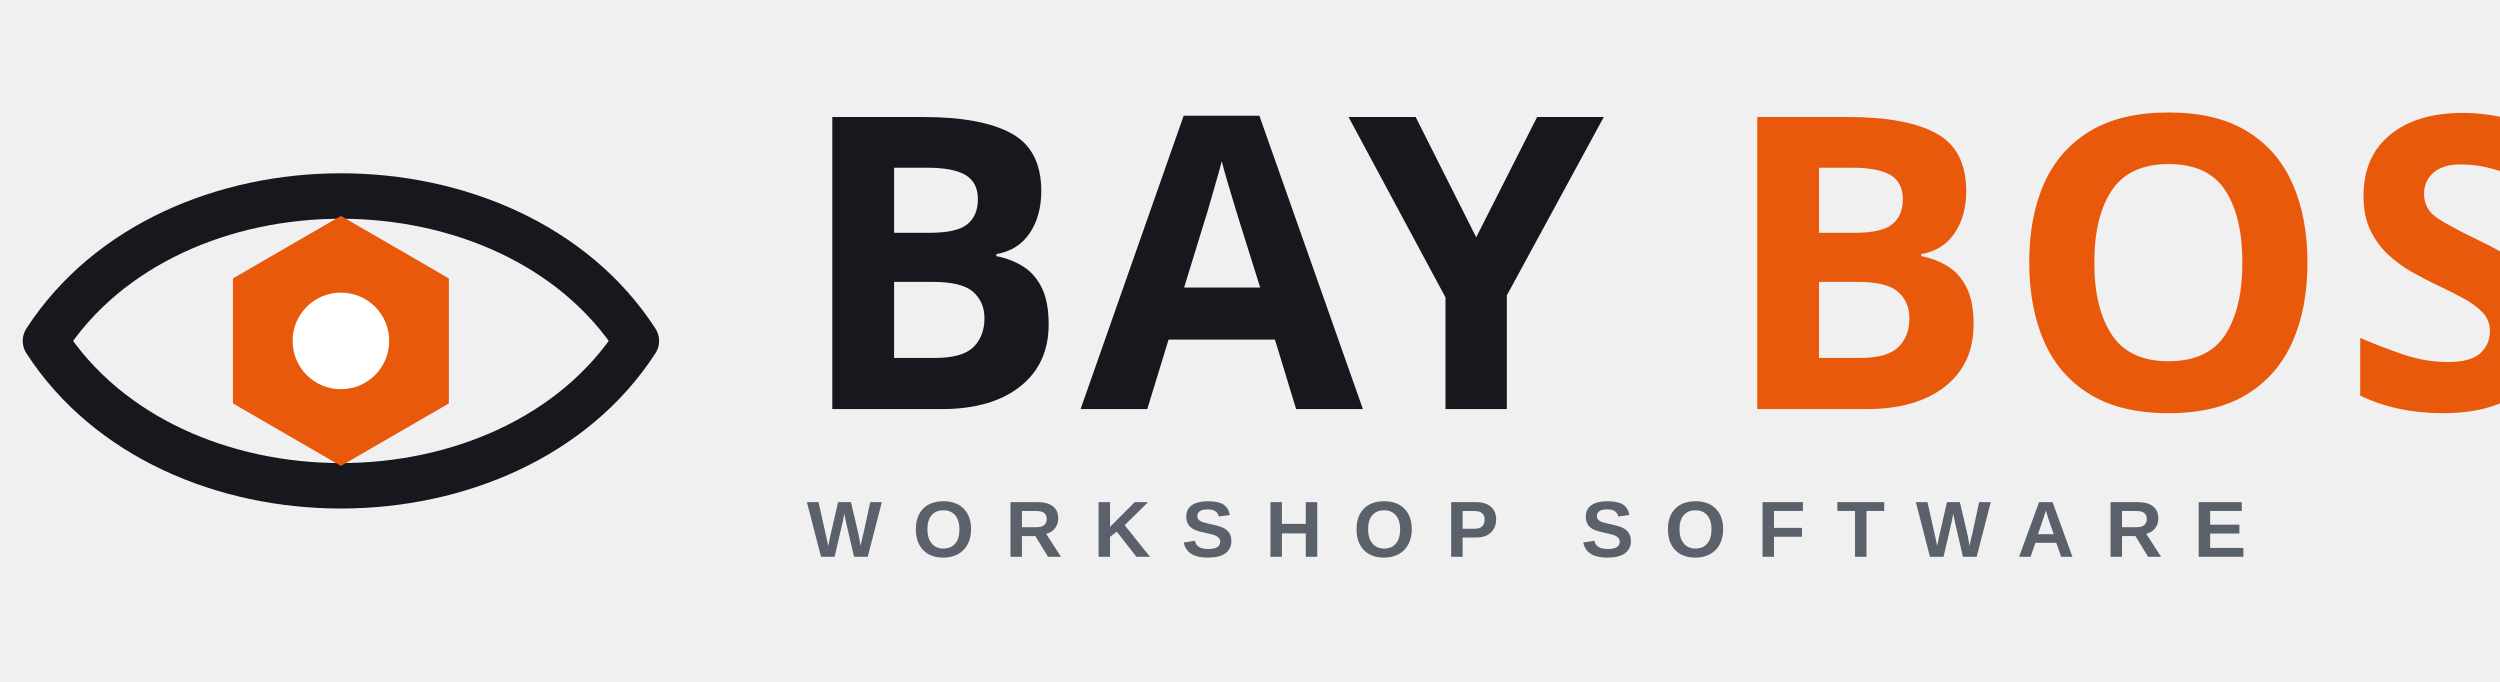
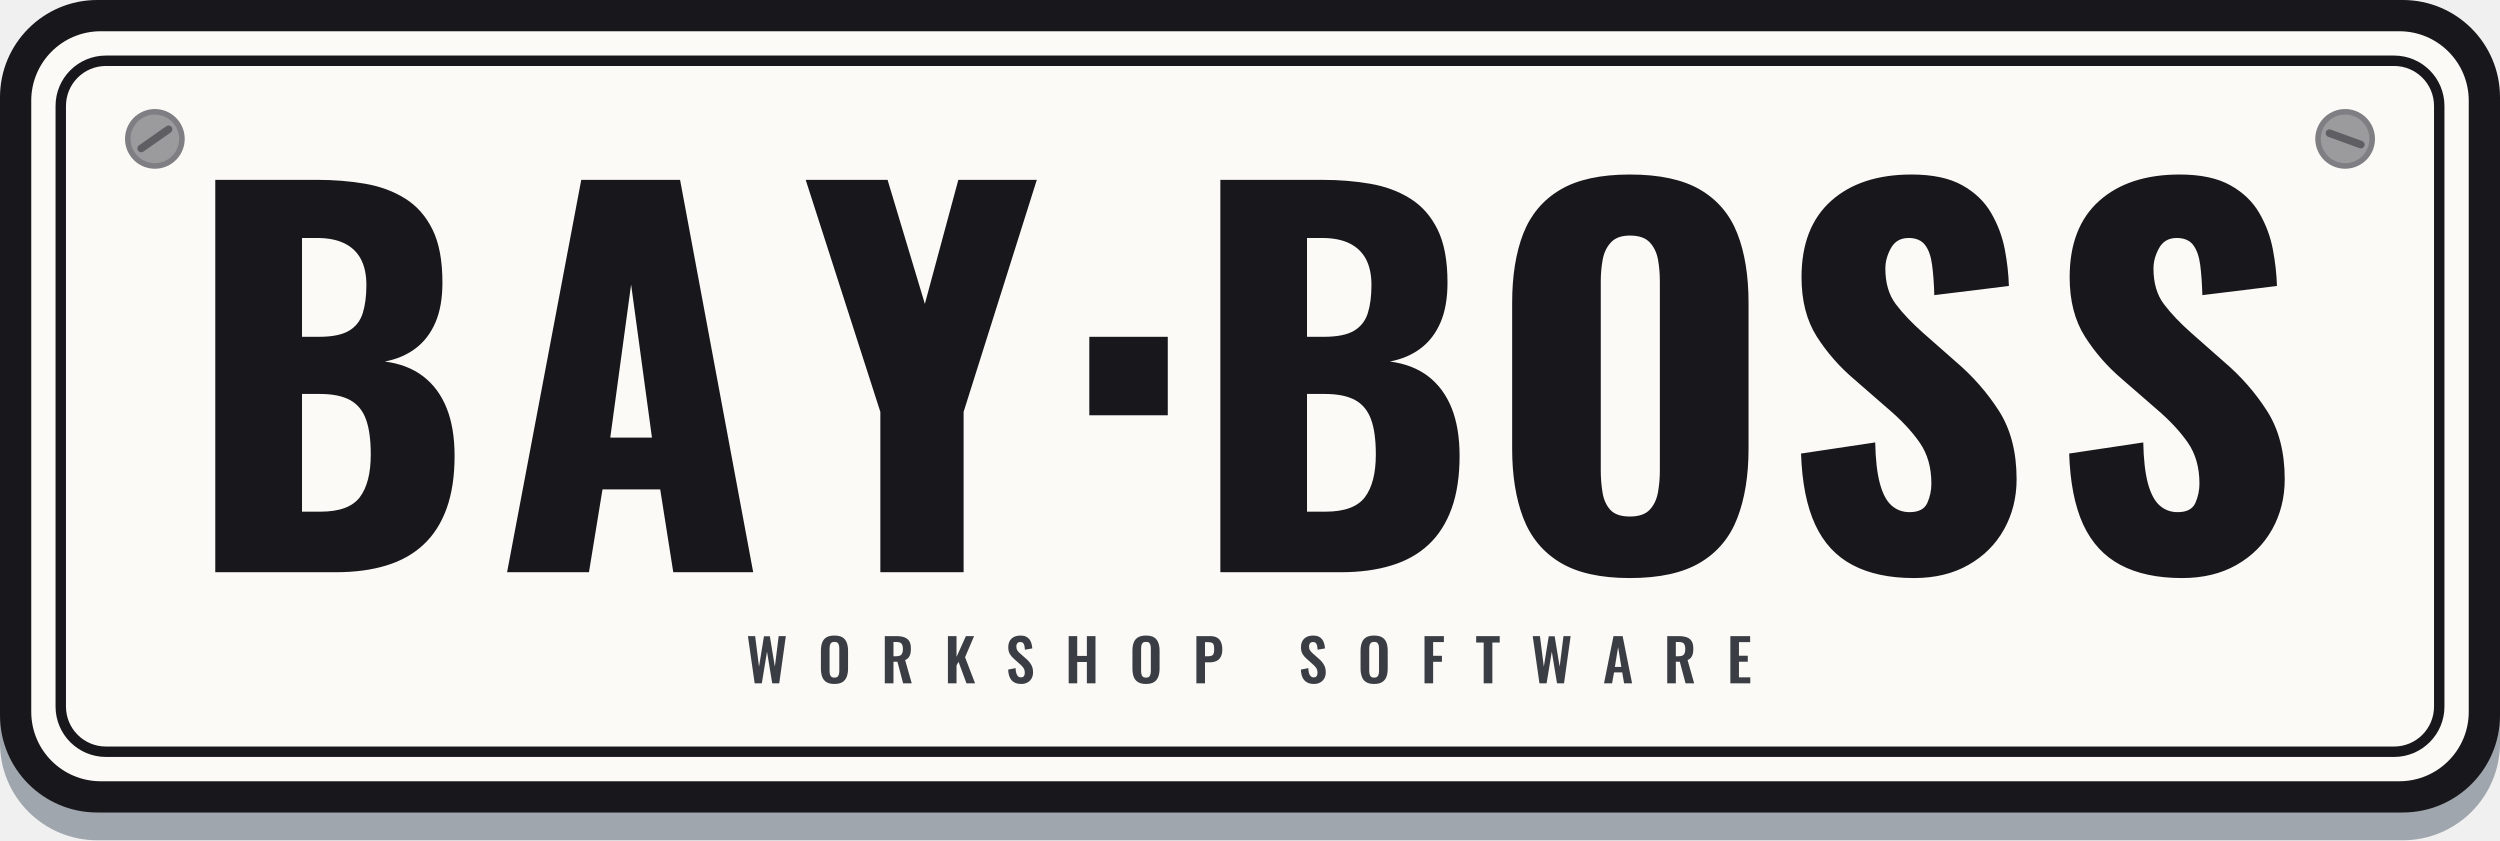
- <svg xmlns="http://www.w3.org/2000/svg" viewBox="0 0 440 120" role="img" aria-label="Bay Boss, workshop software">
-   <path d="M8 60 C30 26 90 26 112 60 C90 94 30 94 8 60 Z" fill="none" stroke="#16181D" stroke-width="8" stroke-linejoin="round" />
-   <polygon points="60,38 79,49 79,71 60,82 41,71 41,49" fill="#E8590C" />
-   <circle cx="60" cy="60" r="8.5" fill="#FFFFFF" />
-   <text x="140" y="72" font-size="72" font-family="Barlow Condensed, Arial Narrow, sans-serif" font-weight="800" letter-spacing="1.8" fill="#16181D">BAY <tspan fill="#E8590C">BOSS</tspan>
-   </text>
-   <text x="142" y="98" font-size="14" font-family="Barlow, Arial, sans-serif" font-weight="600" letter-spacing="5.4" fill="#5A616B">WORKSHOP SOFTWARE</text>
+ <svg xmlns="http://www.w3.org/2000/svg" viewBox="0 0 360 121" role="img" aria-label="Bay Boss, workshop software">
+   <rect y="4" width="360" height="117" rx="14" fill="#A0A6AD" />
+   <rect width="360" height="117" rx="14" fill="#18171C" />
+   <rect x="4.5" y="4.5" width="351" height="108" rx="10" fill="#FBFAF6" />
+   <rect x="8.75" y="8.75" width="342.5" height="99.5" rx="6.5" fill="none" stroke="#18171C" stroke-width="1.5" />
+   <g transform="translate(22.3 20) rotate(-35)">
+     <circle r="3.9" fill="#9B9B9D" stroke="#7F7F83" stroke-width=".8" />
+     <path d="M-2.4 0H2.4" stroke="#5F5F63" stroke-width="1.1" stroke-linecap="round" />
+   </g>
+   <g transform="translate(337.7 20) rotate(20)">
+     <circle r="3.9" fill="#9B9B9D" stroke="#7F7F83" stroke-width=".8" />
+     <path d="M-2.4 0H2.4" stroke="#5F5F63" stroke-width="1.1" stroke-linecap="round" />
+   </g>
+   <path fill="#18171C" d="M48.37 82.40L31 82.40L31 25.90L45.72 25.90Q49.35 25.90 52.59 26.46Q55.83 27.02 58.34 28.59Q60.85 30.15 62.28 33.05Q63.71 35.94 63.71 40.69L63.71 40.69Q63.71 44.11 62.70 46.44Q61.69 48.78 59.84 50.17Q57.99 51.57 55.41 52.06L55.41 52.06Q58.69 52.48 60.92 54.18Q63.16 55.89 64.31 58.75Q65.46 61.61 65.46 65.66L65.46 65.66Q65.46 70.05 64.31 73.23Q63.16 76.40 60.99 78.42Q58.83 80.45 55.66 81.42Q52.48 82.40 48.37 82.40L48.37 82.40ZM43.49 56.73L43.49 73.68L46.14 73.68Q50.25 73.68 51.82 71.59Q53.39 69.50 53.39 65.45L53.39 65.45Q53.39 62.24 52.69 60.36Q52.00 58.47 50.39 57.60Q48.79 56.73 46.07 56.73L46.07 56.73L43.49 56.73ZM43.49 34.27L43.49 48.50L45.93 48.50Q48.79 48.50 50.25 47.63Q51.72 46.76 52.24 45.08Q52.76 43.41 52.76 41.04L52.76 41.04Q52.76 38.80 51.96 37.30Q51.16 35.80 49.59 35.04Q48.02 34.27 45.65 34.27L45.65 34.27L43.49 34.27ZM84.81 82.40L73.02 82.40L83.70 25.90L97.93 25.90L108.46 82.40L96.95 82.40L95.07 70.47L86.76 70.47L84.81 82.40ZM90.88 40.97L87.88 63.01L93.88 63.01L90.88 40.97ZM138.76 82.40L126.77 82.40L126.77 59.31L116.02 25.90L127.81 25.90L133.18 43.76L138.00 25.90L149.30 25.90L138.76 59.31L138.76 82.40ZM193.09 82.40L175.73 82.40L175.73 25.90L190.44 25.90Q194.07 25.90 197.31 26.46Q200.56 27.02 203.07 28.59Q205.58 30.15 207.01 33.05Q208.44 35.94 208.44 40.69L208.44 40.69Q208.44 44.11 207.43 46.44Q206.42 48.78 204.57 50.17Q202.72 51.57 200.14 52.06L200.14 52.06Q203.42 52.48 205.65 54.18Q207.88 55.89 209.03 58.75Q210.18 61.61 210.18 65.66L210.18 65.66Q210.18 70.05 209.03 73.23Q207.88 76.40 205.72 78.42Q203.56 80.45 200.38 81.42Q197.21 82.40 193.09 82.40L193.09 82.40ZM188.21 56.73L188.21 73.68L190.86 73.68Q194.98 73.68 196.55 71.59Q198.12 69.50 198.12 65.45L198.12 65.45Q198.12 62.24 197.42 60.36Q196.72 58.47 195.12 57.60Q193.51 56.73 190.79 56.73L190.79 56.73L188.21 56.73ZM188.21 34.27L188.21 48.50L190.65 48.50Q193.51 48.50 194.98 47.63Q196.44 46.76 196.97 45.08Q197.49 43.41 197.49 41.04L197.49 41.04Q197.49 38.80 196.69 37.30Q195.88 35.80 194.32 35.04Q192.75 34.27 190.37 34.27L190.37 34.27L188.21 34.27ZM234.70 83.24L234.70 83.24Q228.35 83.24 224.66 81.00Q220.96 78.77 219.35 74.59Q217.75 70.40 217.75 64.61L217.75 64.61L217.75 43.62Q217.75 37.76 219.35 33.64Q220.96 29.53 224.66 27.33Q228.35 25.13 234.70 25.13L234.70 25.13Q241.12 25.13 244.85 27.33Q248.58 29.53 250.18 33.64Q251.79 37.76 251.79 43.62L251.79 43.62L251.79 64.61Q251.79 70.40 250.18 74.59Q248.58 78.77 244.85 81.00Q241.12 83.24 234.70 83.24ZM234.70 74.38L234.70 74.38Q236.65 74.38 237.56 73.40Q238.47 72.43 238.75 70.89Q239.02 69.36 239.02 67.75L239.02 67.75L239.02 40.55Q239.02 38.87 238.75 37.37Q238.47 35.87 237.56 34.90Q236.65 33.92 234.70 33.92L234.70 33.92Q232.89 33.92 231.98 34.90Q231.07 35.87 230.79 37.37Q230.51 38.87 230.51 40.55L230.51 40.55L230.51 67.75Q230.51 69.36 230.76 70.89Q231.00 72.43 231.87 73.40Q232.75 74.38 234.70 74.38ZM275.61 83.24L275.61 83.24Q270.31 83.24 266.75 81.35Q263.19 79.47 261.38 75.53Q259.56 71.59 259.35 65.31L259.35 65.31L270.03 63.71Q270.10 67.33 270.69 69.57Q271.28 71.80 272.36 72.77Q273.44 73.75 274.98 73.75L274.98 73.75Q276.93 73.75 277.53 72.43Q278.12 71.10 278.12 69.64L278.12 69.64Q278.12 66.15 276.44 63.74Q274.77 61.33 271.91 58.89L271.91 58.89L267.03 54.64Q263.82 51.92 261.62 48.47Q259.42 45.01 259.42 39.92L259.42 39.92Q259.42 32.74 263.68 28.93Q267.93 25.13 275.26 25.13L275.26 25.13Q279.79 25.13 282.55 26.67Q285.30 28.20 286.73 30.68Q288.16 33.15 288.69 35.91Q289.21 38.66 289.28 41.18L289.28 41.18L278.54 42.50Q278.47 39.99 278.22 38.14Q277.98 36.29 277.21 35.28Q276.44 34.27 274.84 34.27L274.84 34.27Q273.10 34.27 272.29 35.74Q271.49 37.20 271.49 38.66L271.49 38.66Q271.49 41.80 272.99 43.79Q274.49 45.78 276.93 47.94L276.93 47.94L281.61 52.06Q285.30 55.20 287.85 59.17Q290.39 63.15 290.39 69.01L290.39 69.01Q290.39 72.98 288.58 76.23Q286.77 79.47 283.45 81.35Q280.14 83.24 275.61 83.24ZM314.21 83.24L314.21 83.24Q308.91 83.24 305.35 81.35Q301.80 79.47 299.98 75.53Q298.17 71.59 297.96 65.31L297.96 65.31L308.63 63.71Q308.70 67.33 309.29 69.57Q309.89 71.80 310.97 72.77Q312.05 73.75 313.58 73.75L313.58 73.75Q315.54 73.75 316.13 72.43Q316.72 71.10 316.72 69.64L316.72 69.64Q316.72 66.15 315.05 63.74Q313.38 61.33 310.52 58.89L310.52 58.89L305.63 54.64Q302.42 51.92 300.23 48.47Q298.03 45.01 298.03 39.92L298.03 39.92Q298.03 32.74 302.28 28.93Q306.54 25.13 313.86 25.13L313.86 25.13Q318.40 25.13 321.15 26.67Q323.91 28.20 325.34 30.68Q326.77 33.15 327.29 35.91Q327.81 38.66 327.88 41.18L327.88 41.18L317.14 42.50Q317.07 39.99 316.83 38.14Q316.58 36.29 315.82 35.28Q315.05 34.27 313.45 34.27L313.45 34.27Q311.70 34.27 310.90 35.74Q310.10 37.20 310.10 38.66L310.10 38.66Q310.10 41.80 311.60 43.79Q313.10 45.78 315.54 47.94L315.54 47.94L320.21 52.06Q323.91 55.20 326.45 59.17Q329.00 63.15 329.00 69.01L329.00 69.01Q329.00 72.98 327.19 76.23Q325.37 79.47 322.06 81.35Q318.75 83.24 314.21 83.24Z" />
+   <rect fill="#18171C" x="156.86" y="48.5" width="11.3" height="11.3" />
+   <path fill="#3A3D44" d="M109.70 98.40L108.67 98.40L107.70 91.60L108.74 91.60L109.30 96.01L110.01 91.62L110.86 91.62L111.58 96.01L112.13 91.60L113.16 91.60L112.21 98.40L111.20 98.40L110.45 93.84L109.70 98.40ZM120.15 98.49L120.15 98.49Q119.43 98.49 119.00 98.22Q118.58 97.96 118.39 97.45Q118.21 96.95 118.21 96.26L118.21 96.26L118.21 93.72Q118.21 93.03 118.39 92.54Q118.58 92.04 119.00 91.78Q119.43 91.52 120.15 91.52L120.15 91.52Q120.89 91.52 121.32 91.78Q121.74 92.04 121.93 92.54Q122.12 93.03 122.12 93.72L122.12 93.72L122.12 96.27Q122.12 96.95 121.93 97.45Q121.74 97.95 121.32 98.22Q120.89 98.49 120.15 98.49ZM120.15 97.58L120.15 97.58Q120.47 97.58 120.61 97.44Q120.76 97.31 120.81 97.07Q120.86 96.84 120.86 96.56L120.86 96.56L120.86 93.43Q120.86 93.14 120.81 92.92Q120.76 92.69 120.61 92.56Q120.47 92.43 120.15 92.43L120.15 92.43Q119.86 92.43 119.71 92.56Q119.56 92.69 119.51 92.92Q119.46 93.14 119.46 93.43L119.46 93.43L119.46 96.56Q119.46 96.84 119.50 97.07Q119.55 97.31 119.70 97.44Q119.85 97.58 120.15 97.58ZM128.66 98.40L127.41 98.40L127.41 91.60L129.04 91.60Q129.73 91.60 130.20 91.76Q130.68 91.93 130.93 92.32Q131.17 92.72 131.17 93.40L131.17 93.40Q131.17 93.81 131.10 94.14Q131.02 94.46 130.84 94.69Q130.66 94.92 130.34 95.05L130.34 95.05L131.29 98.40L130.05 98.40L129.23 95.29L128.66 95.29L128.66 98.40ZM128.66 92.45L128.66 94.50L129.04 94.50Q129.40 94.50 129.62 94.40Q129.83 94.29 129.92 94.06Q130.02 93.83 130.02 93.47L130.02 93.47Q130.02 92.96 129.83 92.70Q129.64 92.45 129.11 92.45L129.11 92.45L128.66 92.45ZM137.74 98.40L136.50 98.40L136.50 91.60L137.74 91.60L137.74 94.59L139.09 91.60L140.27 91.60L138.97 94.64L140.41 98.40L139.17 98.40L138.03 95.30L137.74 95.82L137.74 98.40ZM147.06 98.49L147.06 98.49Q146.45 98.49 146.03 98.25Q145.62 98.01 145.41 97.55Q145.20 97.09 145.18 96.42L145.18 96.42L146.24 96.21Q146.26 96.60 146.34 96.91Q146.42 97.21 146.58 97.37Q146.75 97.54 147.02 97.54L147.02 97.54Q147.32 97.54 147.45 97.35Q147.57 97.17 147.57 96.90L147.57 96.90Q147.57 96.45 147.37 96.17Q147.17 95.88 146.83 95.60L146.83 95.60L145.98 94.84Q145.62 94.53 145.40 94.15Q145.19 93.77 145.19 93.20L145.19 93.20Q145.19 92.40 145.66 91.96Q146.13 91.52 146.94 91.52L146.94 91.52Q147.42 91.52 147.74 91.67Q148.06 91.82 148.25 92.08Q148.44 92.34 148.53 92.67Q148.62 93.00 148.65 93.37L148.65 93.37L147.59 93.56Q147.57 93.24 147.52 92.99Q147.46 92.73 147.32 92.59Q147.18 92.45 146.92 92.45L146.92 92.45Q146.64 92.45 146.49 92.63Q146.35 92.81 146.35 93.08L146.35 93.08Q146.35 93.42 146.49 93.64Q146.63 93.87 146.90 94.10L146.90 94.10L147.75 94.85Q148.17 95.20 148.47 95.68Q148.76 96.15 148.76 96.82L148.76 96.82Q148.76 97.31 148.55 97.69Q148.34 98.06 147.95 98.28Q147.57 98.49 147.06 98.49ZM155.12 98.40L153.89 98.40L153.89 91.60L155.12 91.60L155.12 94.45L156.51 94.45L156.51 91.60L157.75 91.60L157.75 98.40L156.51 98.40L156.51 95.33L155.12 95.33L155.12 98.40ZM165.02 98.49L165.02 98.49Q164.30 98.49 163.87 98.22Q163.44 97.96 163.25 97.45Q163.07 96.95 163.07 96.26L163.07 96.26L163.07 93.72Q163.07 93.03 163.25 92.54Q163.44 92.04 163.87 91.78Q164.30 91.52 165.02 91.52L165.02 91.52Q165.76 91.52 166.18 91.78Q166.60 92.04 166.79 92.54Q166.98 93.03 166.98 93.72L166.98 93.72L166.98 96.27Q166.98 96.95 166.79 97.45Q166.60 97.95 166.18 98.22Q165.76 98.49 165.02 98.49ZM165.02 97.58L165.02 97.58Q165.33 97.58 165.48 97.44Q165.62 97.31 165.67 97.07Q165.72 96.84 165.72 96.56L165.72 96.56L165.72 93.43Q165.72 93.14 165.67 92.92Q165.62 92.69 165.48 92.56Q165.33 92.43 165.02 92.43L165.02 92.43Q164.72 92.43 164.57 92.56Q164.42 92.69 164.37 92.92Q164.32 93.14 164.32 93.43L164.32 93.43L164.32 96.56Q164.32 96.84 164.37 97.07Q164.41 97.31 164.56 97.44Q164.72 97.58 165.02 97.58ZM173.52 98.40L172.28 98.40L172.28 91.60L174.27 91.60Q174.89 91.60 175.27 91.83Q175.65 92.05 175.83 92.49Q176.01 92.92 176.01 93.53L176.01 93.53Q176.01 94.19 175.78 94.60Q175.56 95.01 175.15 95.19Q174.74 95.38 174.19 95.38L174.19 95.38L173.52 95.38L173.52 98.40ZM173.52 92.47L173.52 94.50L173.99 94.50Q174.32 94.50 174.51 94.41Q174.70 94.31 174.77 94.10Q174.84 93.88 174.84 93.52L174.84 93.52Q174.84 93.15 174.79 92.92Q174.74 92.69 174.56 92.58Q174.37 92.47 173.99 92.47L173.99 92.47L173.52 92.47ZM189.21 98.49L189.21 98.49Q188.60 98.49 188.19 98.25Q187.77 98.01 187.56 97.55Q187.35 97.09 187.33 96.42L187.33 96.42L188.40 96.21Q188.41 96.60 188.49 96.91Q188.57 97.21 188.74 97.37Q188.90 97.54 189.17 97.54L189.17 97.54Q189.47 97.54 189.60 97.35Q189.72 97.17 189.72 96.90L189.72 96.90Q189.72 96.45 189.52 96.17Q189.32 95.88 188.98 95.60L188.98 95.60L188.13 94.84Q187.77 94.53 187.55 94.15Q187.34 93.77 187.34 93.20L187.34 93.20Q187.34 92.40 187.81 91.96Q188.28 91.52 189.09 91.52L189.09 91.52Q189.57 91.52 189.89 91.67Q190.21 91.82 190.40 92.08Q190.59 92.34 190.68 92.67Q190.77 93.00 190.80 93.37L190.80 93.37L189.74 93.56Q189.72 93.24 189.67 92.99Q189.61 92.73 189.47 92.59Q189.34 92.45 189.07 92.45L189.07 92.45Q188.79 92.45 188.64 92.63Q188.50 92.81 188.50 93.08L188.50 93.08Q188.50 93.42 188.64 93.64Q188.78 93.87 189.05 94.10L189.05 94.10L189.90 94.85Q190.32 95.20 190.62 95.68Q190.91 96.15 190.91 96.82L190.91 96.82Q190.91 97.31 190.70 97.69Q190.49 98.06 190.10 98.28Q189.72 98.49 189.21 98.49ZM197.87 98.49L197.87 98.49Q197.15 98.49 196.72 98.22Q196.29 97.96 196.11 97.45Q195.92 96.95 195.92 96.26L195.92 96.26L195.92 93.72Q195.92 93.03 196.11 92.54Q196.29 92.04 196.72 91.78Q197.15 91.52 197.87 91.52L197.87 91.52Q198.61 91.52 199.03 91.78Q199.46 92.04 199.65 92.54Q199.83 93.03 199.83 93.72L199.83 93.72L199.83 96.27Q199.83 96.95 199.65 97.45Q199.46 97.95 199.03 98.22Q198.61 98.49 197.87 98.49ZM197.87 97.58L197.87 97.58Q198.18 97.58 198.33 97.44Q198.47 97.31 198.53 97.07Q198.58 96.84 198.58 96.56L198.58 96.56L198.58 93.43Q198.58 93.14 198.53 92.92Q198.47 92.69 198.33 92.56Q198.18 92.43 197.87 92.43L197.87 92.43Q197.58 92.43 197.43 92.56Q197.27 92.69 197.22 92.92Q197.17 93.14 197.17 93.43L197.17 93.43L197.17 96.56Q197.17 96.84 197.22 97.07Q197.27 97.31 197.42 97.44Q197.57 97.58 197.87 97.58ZM206.37 98.40L205.13 98.40L205.13 91.60L207.92 91.60L207.92 92.46L206.37 92.46L206.37 94.44L207.64 94.44L207.64 95.30L206.37 95.30L206.37 98.40ZM214.90 98.40L213.65 98.40L213.65 92.52L212.57 92.52L212.57 91.60L215.96 91.60L215.96 92.52L214.90 92.52L214.90 98.40ZM222.71 98.40L221.68 98.40L220.71 91.60L221.75 91.60L222.31 96.01L223.02 91.62L223.87 91.62L224.59 96.01L225.14 91.60L226.17 91.60L225.22 98.40L224.21 98.40L223.46 93.84L222.71 98.40ZM232.14 98.40L230.98 98.40L232.34 91.60L233.66 91.60L235.02 98.40L233.87 98.40L233.60 96.83L232.42 96.83L232.14 98.40ZM233.01 93.19L232.54 96.04L233.47 96.04L233.01 93.19ZM241.32 98.40L240.08 98.40L240.08 91.60L241.71 91.60Q242.40 91.60 242.87 91.76Q243.35 91.93 243.59 92.32Q243.84 92.72 243.84 93.40L243.84 93.40Q243.84 93.81 243.77 94.14Q243.69 94.46 243.51 94.69Q243.33 94.92 243.01 95.05L243.01 95.05L243.96 98.40L242.72 98.40L241.89 95.29L241.32 95.29L241.32 98.40ZM241.32 92.45L241.32 94.50L241.71 94.50Q242.07 94.50 242.28 94.40Q242.50 94.29 242.59 94.06Q242.68 93.83 242.68 93.47L242.68 93.47Q242.68 92.96 242.49 92.70Q242.30 92.45 241.78 92.45L241.78 92.45L241.32 92.45ZM252.04 98.40L249.17 98.40L249.17 91.60L252.02 91.60L252.02 92.47L250.41 92.47L250.41 94.43L251.68 94.43L251.68 95.29L250.41 95.29L250.41 97.54L252.04 97.54L252.04 98.40Z" />
</svg>
